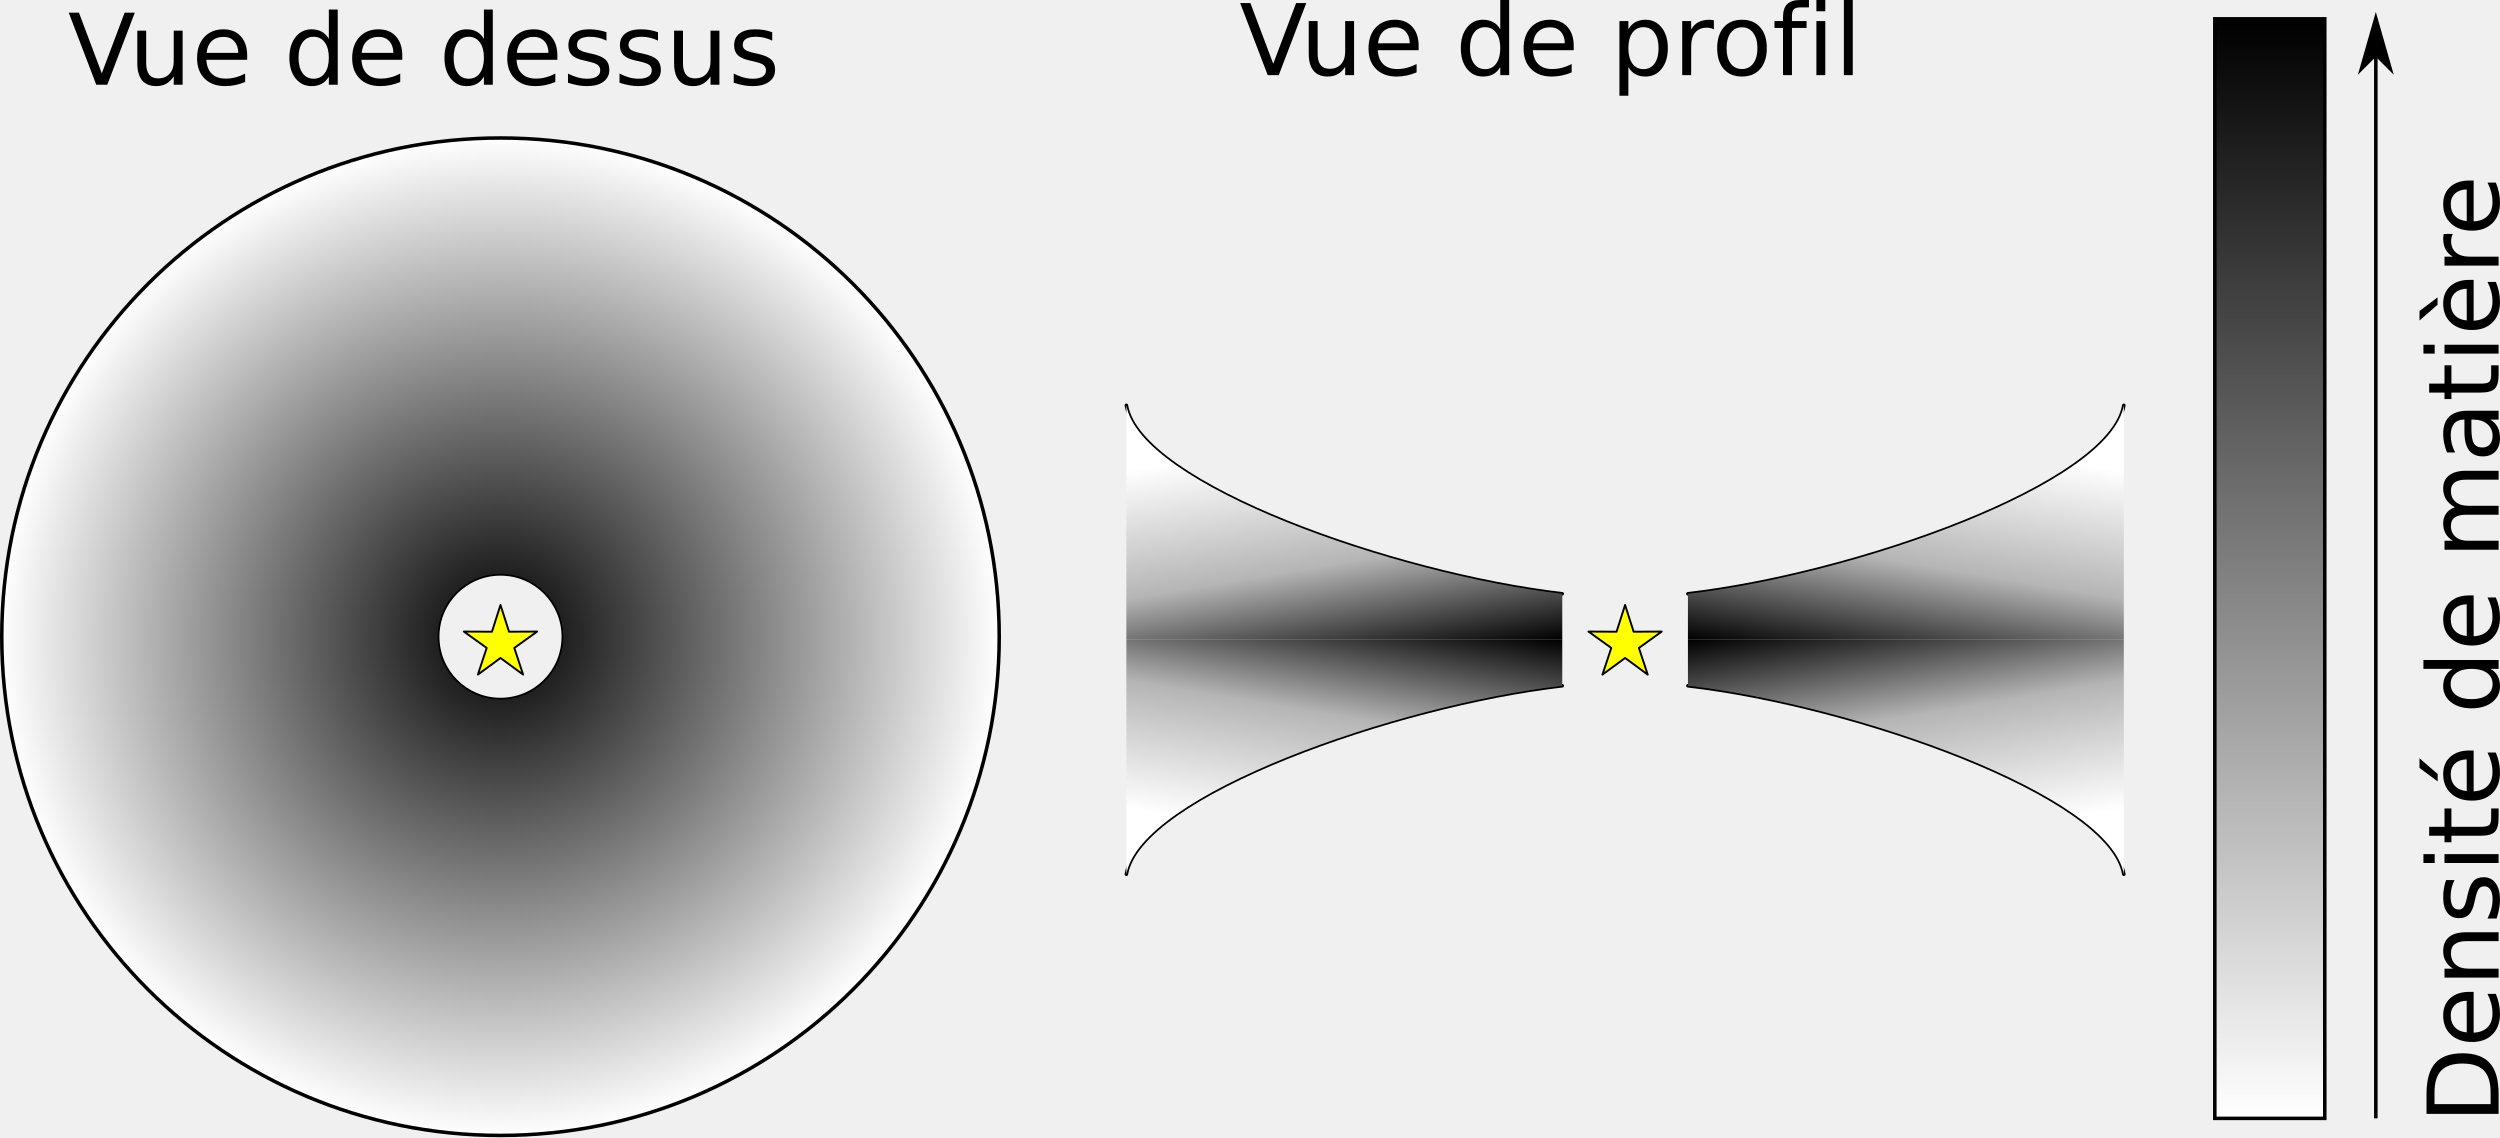
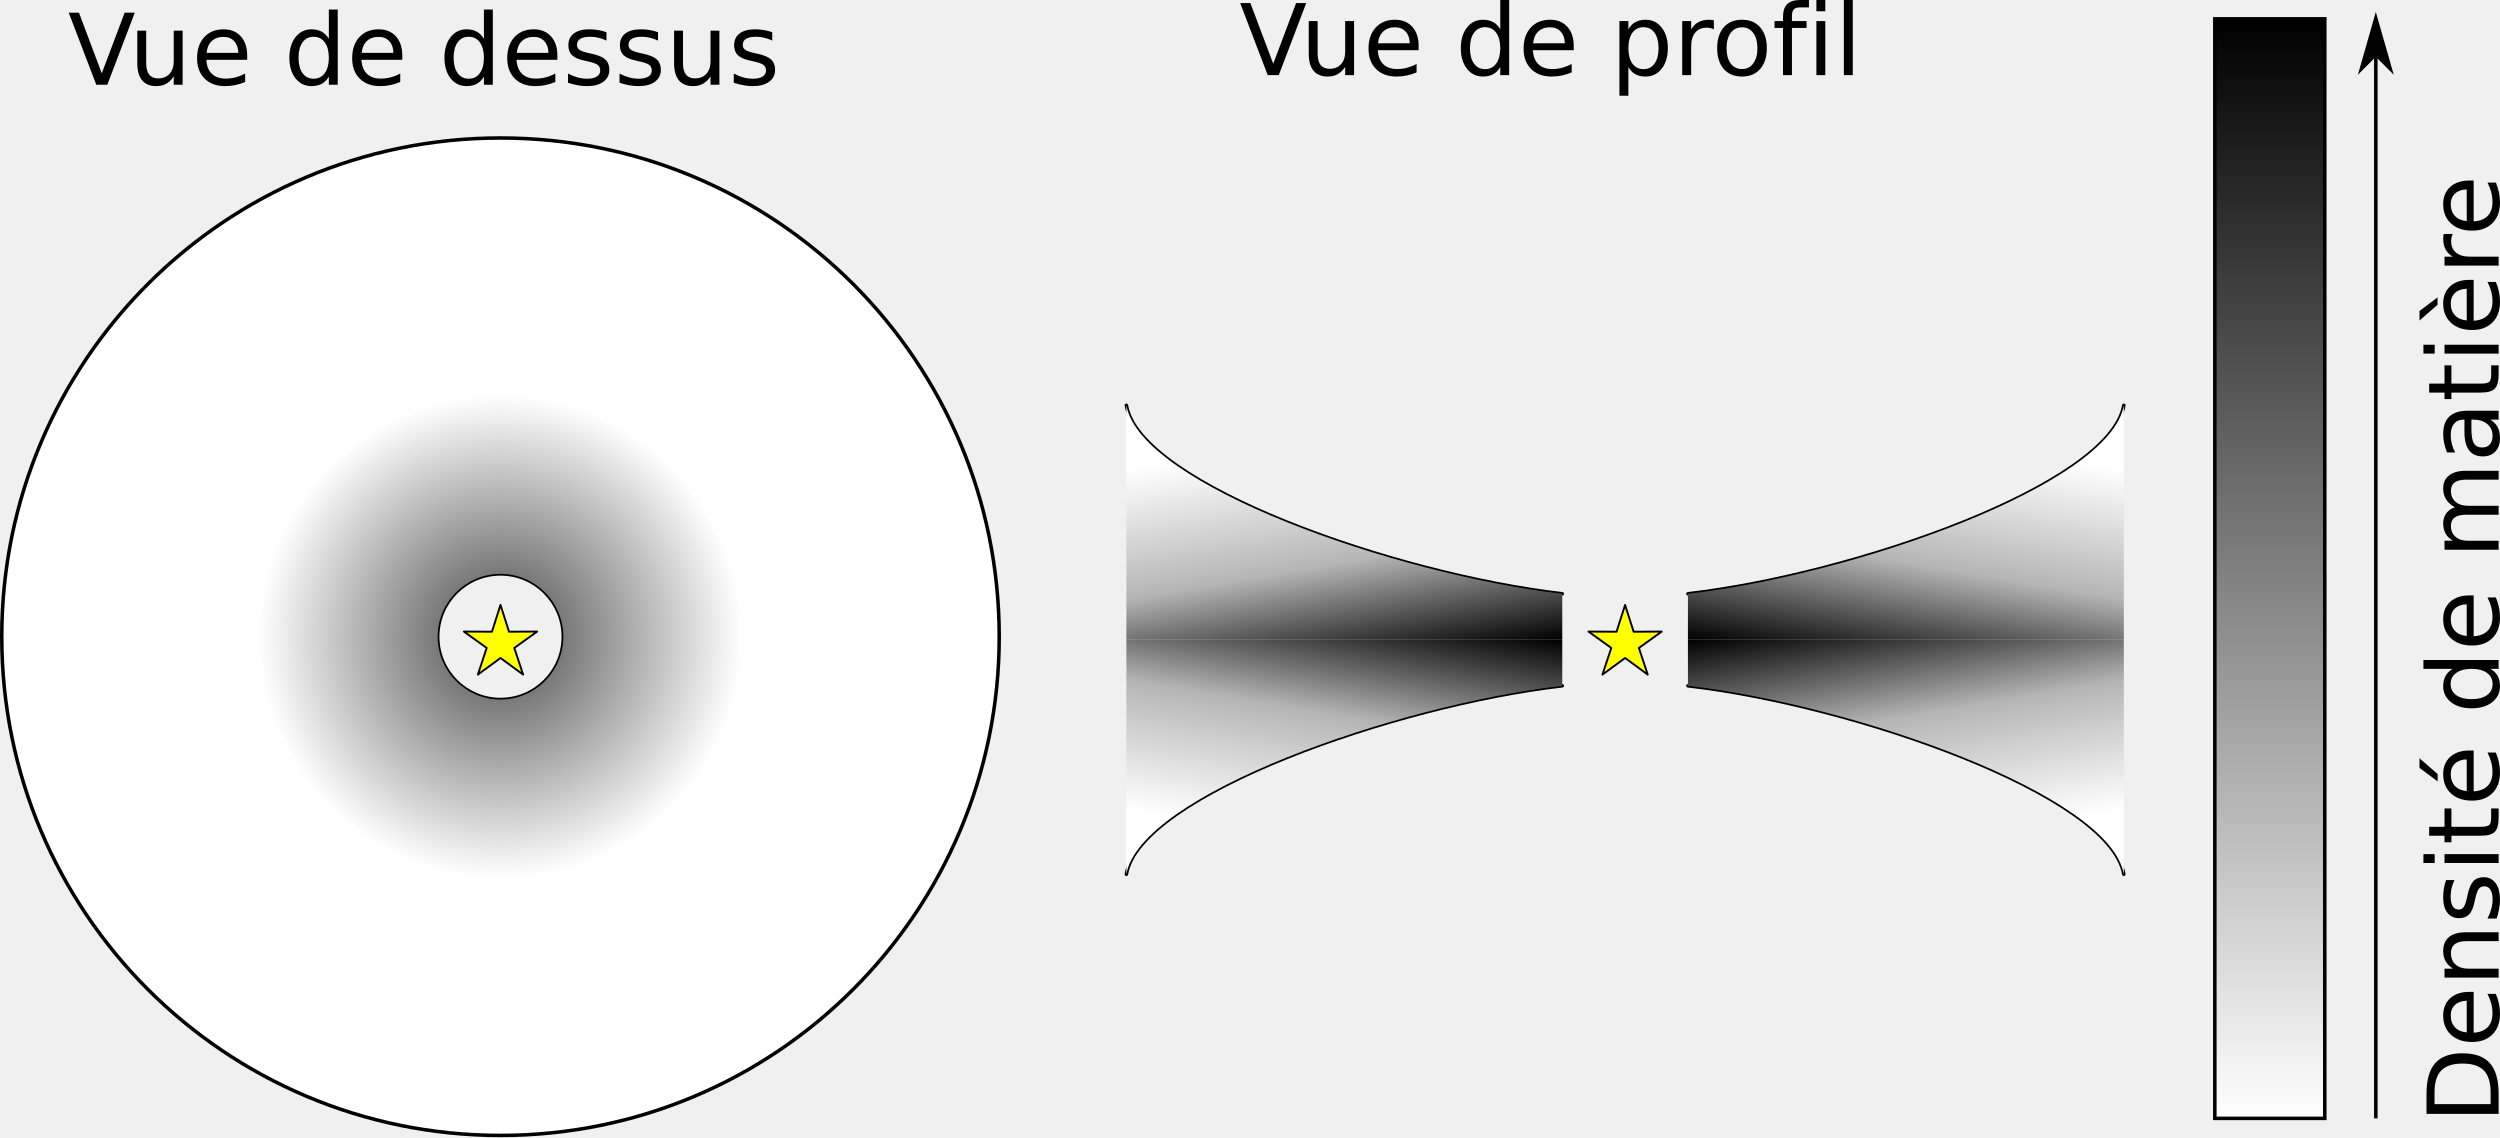
<svg xmlns="http://www.w3.org/2000/svg" xmlns:xlink="http://www.w3.org/1999/xlink" width="707.665" height="321.904" id="svg2" version="1.1">
  <defs id="defs4">
+     <linearGradient id="linearGradient4054">
+       <stop style="stop-color:#000000;stop-opacity:1;" offset="0" id="stop4056" />
+       <stop style="stop-color:#000000;stop-opacity:0;" offset="1" id="stop4058" />
+     </linearGradient>
+     <linearGradient id="linearGradient4031">
+       <stop style="stop-color:#000000;stop-opacity:0.252;" offset="0" id="stop4033" />
+       <stop style="stop-color:#000000;stop-opacity:0;" offset="1" id="stop4035" />
+     </linearGradient>
+     <linearGradient id="linearGradient3983">
+       <stop id="stop3985" offset="0" style="stop-color:#424242;stop-opacity:1;" />
+       <stop style="stop-color:#b5b5b5;stop-opacity:1;" offset="0.389" id="stop3987" />
+       <stop id="stop3991" offset="0.808" style="stop-color:#ffffff;stop-opacity:1;" />
+       <stop id="stop3989" offset="1" style="stop-color:#ffffff;stop-opacity:1;" />
+     </linearGradient>
+     <linearGradient id="linearGradient3975">
+       <stop id="stop3977" offset="0" style="stop-color:#4a4a4a;stop-opacity:1;" />
+       <stop style="stop-color:#ffffff;stop-opacity:1;" offset="1" id="stop3979" />
+       <stop id="stop3981" offset="1" style="stop-color:#ffffff;stop-opacity:1" />
+     </linearGradient>
    <linearGradient id="linearGradient5804">
      <stop style="stop-color:#000000;stop-opacity:1;" offset="0" id="stop5806" />
      <stop id="stop5808" offset="0.47" style="stop-color:#b5b5b5;stop-opacity:1;" />
      <stop style="stop-color:#ffffff;stop-opacity:1;" offset="1" id="stop5810" />
    </linearGradient>
    <marker orient="auto" refY="0" refX="0" id="Arrow1Lend" style="overflow:visible">
      <path id="path3891" d="M 0,0 5,-5 -12.5,0 5,5 0,0 z" style="fill-rule:evenodd;stroke:#000000;stroke-width:1pt;marker-start:none" transform="matrix(-0.8,0,0,-0.8,-10,0)" />
    </marker>
    <linearGradient id="linearGradient3875">
      <stop style="stop-color:#000000;stop-opacity:1;" offset="0" id="stop3877" />
      <stop style="stop-color:#ffffff;stop-opacity:1;" offset="1" id="stop3879" />
    </linearGradient>
    <linearGradient id="linearGradient3778">
-       <stop style="stop-color:#000000;stop-opacity:1;" offset="0" id="stop3780" />
-       <stop style="stop-color:#ffffff;stop-opacity:1;" offset="1" id="stop3782" />
+       <stop style="stop-color:#4a4a4a;stop-opacity:1;" offset="0" id="stop3780" />
+       <stop id="stop3962" offset="0.482" style="stop-color:#ffffff;stop-opacity:1;" />
+       <stop style="stop-color:#ffffff;stop-opacity:1" offset="1" id="stop3782" />
    </linearGradient>
    <radialGradient xlink:href="#linearGradient3778" id="radialGradient3784" cx="72.254" cy="316.487" fx="72.254" fy="316.487" r="141.672" gradientTransform="translate(0,3.3509064e-6)" gradientUnits="userSpaceOnUse" />
    <linearGradient xlink:href="#linearGradient3875" id="linearGradient4345" gradientUnits="userSpaceOnUse" gradientTransform="translate(-69.41879,132.0387)" x1="642.501" y1="9.546" x2="642.501" y2="320.792" />
    <linearGradient xlink:href="#linearGradient5804" id="linearGradient5812" gradientUnits="userSpaceOnUse" x1="372.804" y1="317.357" x2="361.562" y2="250.575" />
+     <linearGradient xlink:href="#linearGradient5804" id="linearGradient3152" gradientUnits="userSpaceOnUse" x1="372.804" y1="317.357" x2="361.562" y2="250.575" gradientTransform="matrix(-3.915896,0,0,2.132899,1952.139,-873.5733)" />
+     <linearGradient xlink:href="#linearGradient5804" id="linearGradient3156" gradientUnits="userSpaceOnUse" gradientTransform="matrix(-3.915896,0,0,-2.132899,1952.126,480.2086)" x1="372.804" y1="317.357" x2="361.562" y2="250.575" />
+     <linearGradient xlink:href="#linearGradient5804" id="linearGradient3179" gradientUnits="userSpaceOnUse" gradientTransform="matrix(1.590187,0,0,-2.132899,-266.1434,480.2086)" x1="372.801" y1="317.357" x2="370.626" y2="265.689" />
+     <linearGradient xlink:href="#linearGradient5804" id="linearGradient3182" gradientUnits="userSpaceOnUse" gradientTransform="matrix(1.590187,0,0,2.132899,-266.1489,-873.5733)" x1="372.804" y1="317.357" x2="367.366" y2="275.592" />
+     <linearGradient xlink:href="#linearGradient3983" id="linearGradient3960" gradientUnits="userSpaceOnUse" gradientTransform="translate(131.6525,-735.8013)" x1="0.5" y1="168.281" x2="4.665" y2="21.736" spreadMethod="reflect" />
+     <radialGradient xlink:href="#linearGradient3975" id="radialGradient3973" cx="410.276" cy="-206.533" fx="410.276" fy="-206.533" r="565.149" gradientTransform="matrix(1.212772,0,0,0.3553062,-87.29535,-133.1506)" gradientUnits="userSpaceOnUse" spreadMethod="reflect" />
+     <linearGradient xlink:href="#linearGradient3778" id="linearGradient4017" x1="409.478" y1="-192.18" x2="409.478" y2="-355.483" gradientUnits="userSpaceOnUse" spreadMethod="reflect" />
+     <linearGradient xlink:href="#linearGradient4031" id="linearGradient4037" x1="1159.846" y1="-269.263" x2="1462.62" y2="-269.263" gradientUnits="userSpaceOnUse" gradientTransform="translate(-3.299092,225.991)" />
+     <linearGradient xlink:href="#linearGradient4031" id="linearGradient4041" gradientUnits="userSpaceOnUse" x1="1159.846" y1="-269.263" x2="1159.846" y2="-338.786" />
+     <linearGradient xlink:href="#linearGradient4031" id="linearGradient4045" gradientUnits="userSpaceOnUse" x1="1159.846" y1="-269.263" x2="1159.846" y2="-408.171" spreadMethod="reflect" gradientTransform="translate(-3.299139,225.991)" />
+     <linearGradient xlink:href="#linearGradient3983" id="linearGradient4060" x1="-1.286" y1="545.883" x2="-0.909" y2="406.366" gradientUnits="userSpaceOnUse" spreadMethod="reflect" />
+     <linearGradient xlink:href="#linearGradient3983" id="linearGradient4084" x1="-1.286" y1="276.7" x2="-0.909" y2="127.333" gradientUnits="userSpaceOnUse" spreadMethod="reflect" />
  </defs>
  <g id="layer1" transform="translate(69.41879,-136.2559)">
    <path d="m 90.039,316.487 c 0,9.823 -7.963,17.785 -17.785,17.785 -9.823,0 -17.785,-7.963 -17.785,-17.785 0,-9.823 7.963,-17.785 17.785,-17.785 9.823,0 17.785,7.963 17.785,17.785 z" id="path2987" style="fill:none;stroke:#000000;stroke-width:1;stroke-linecap:round;stroke-linejoin:round;stroke-miterlimit:4;stroke-opacity:1;stroke-dasharray:none;stroke-dashoffset:0" />
    <path style="fill:#ffff00;stroke:#000000;stroke-width:1;stroke-linecap:round;stroke-linejoin:round;stroke-miterlimit:4;stroke-opacity:1;stroke-dasharray:none;stroke-dashoffset:0" id="path2989" d="m 285.68,302.037 4.434,13.906 14.595,-0.08 -11.855,8.514 4.586,13.856 -11.761,-8.644 -11.761,8.644 4.586,-13.856 -11.855,-8.514 14.595,0.08 z" transform="matrix(0.5446479,0,0,0.5446479,-83.34117,142.9967)" />
    <path transform="matrix(0.5446479,0,0,0.5446479,234.995,142.9967)" d="m 285.68,302.037 4.434,13.906 14.595,-0.08 -11.855,8.514 4.586,13.856 -11.761,-8.644 -11.761,8.644 4.586,-13.856 -11.855,-8.514 14.595,0.08 z" id="path3001" style="fill:#ffff00;stroke:#000000;stroke-width:1;stroke-linecap:round;stroke-linejoin:round;stroke-miterlimit:4;stroke-opacity:1;stroke-dasharray:none;stroke-dashoffset:0" />
    <path id="path3005" style="fill:url(#radialGradient3784);fill-opacity:1;fill-rule:evenodd;stroke:none" d="m 90.039,316.487 c 0,9.823 -7.963,17.785 -17.785,17.785 -9.823,0 -17.785,-7.963 -17.785,-17.785 0,-9.823 7.963,-17.785 17.785,-17.785 9.823,0 17.785,7.963 17.785,17.785 z m 123.387,0 c 0,77.967 -63.205,141.172 -141.172,141.172 -77.967,0 -141.172,-63.205 -141.172,-141.172 0,-77.967 63.205,-141.172 141.172,-141.172 77.967,0 141.172,63.205 141.172,141.172 z" />
    <path id="path2998" style="fill:none;stroke:#000000;stroke-width:1;stroke-linecap:round;stroke-linejoin:round;stroke-miterlimit:4;stroke-opacity:1;stroke-dasharray:none;stroke-dashoffset:0" d="m 372.804,330.373 c -47.2,5.434 -119.514,30.832 -123.387,53.356 M 372.804,304.342 C 325.604,298.908 253.29,273.51 249.417,250.985 m 158.958,79.388 c 47.2,5.434 119.514,30.832 123.387,53.356 M 408.375,304.342 c 47.2,-5.434 119.514,-30.832 123.387,-53.356" />
    <path style="fill:none;stroke:#000000;stroke-width:1;stroke-linecap:round;stroke-linejoin:round;stroke-miterlimit:4;stroke-opacity:1;stroke-dasharray:none;stroke-dashoffset:0" id="path2985" d="m 213.426,316.487 c 0,77.967 -63.205,141.172 -141.172,141.172 -77.967,0 -141.172,-63.205 -141.172,-141.172 0,-77.967 63.205,-141.172 141.172,-141.172 77.967,0 141.172,63.205 141.172,141.172 z" />
    <text xml:space="preserve" style="font-size:28px;font-style:normal;font-variant:normal;font-weight:normal;font-stretch:normal;text-align:center;line-height:125%;letter-spacing:0px;word-spacing:0px;writing-mode:lr-tb;text-anchor:middle;fill:#000000;fill-opacity:1;stroke:none;font-family:DejaVu Sans;-inkscape-font-specification:DejaVu Sans" x="72.835" y="160.243" id="text3806">
      <tspan id="tspan3808" x="72.835" y="160.243">Vue de dessus</tspan>
    </text>
    <text xml:space="preserve" style="font-size:28px;font-style:normal;font-variant:normal;font-weight:normal;font-stretch:normal;text-align:center;line-height:125%;letter-spacing:0px;word-spacing:0px;writing-mode:lr-tb;text-anchor:middle;fill:#000000;fill-opacity:1;stroke:none;font-family:DejaVu Sans;-inkscape-font-specification:DejaVu Sans" x="391.786" y="157.529" id="text3810">
      <tspan id="tspan3812" x="391.786" y="157.529">Vue de profil</tspan>
    </text>
    <rect style="fill:url(#linearGradient4345);fill-opacity:1;fill-rule:evenodd;stroke:#000000" id="rect3873" width="31.125" height="311.246" x="557.52" y="141.585" rx="0" ry="0" />
    <path style="fill:none;stroke:#000000;marker-end:url(#Arrow1Lend)" d="m 603.095,452.831 0,-311.246" id="path3883" />
    <text xml:space="preserve" style="font-size:28px;font-style:normal;font-variant:normal;font-weight:normal;font-stretch:normal;text-align:center;line-height:125%;letter-spacing:0px;word-spacing:0px;writing-mode:lr-tb;text-anchor:middle;fill:#000000;fill-opacity:1;stroke:none;font-family:DejaVu Sans;-inkscape-font-specification:DejaVu Sans" x="-297.837" y="637.85" id="text4329" transform="matrix(0,-1,1,0,0,0)">
      <tspan id="tspan4331" x="-297.837" y="637.85">Densité de matière</tspan>
    </text>
    <path style="fill:url(#linearGradient5812);fill-opacity:1;stroke:none" d="M 372.804,304.342 C 325.604,298.908 253.29,273.51 249.417,250.985 l 0,66.372 123.387,0 z" id="path3824" />
    <use x="0" y="0" xlink:href="#path3824" id="use3828" transform="matrix(1,0,0,-1,0,634.7145)" width="707.665" height="321.904" />
    <use height="321.904" width="707.665" transform="matrix(-1,0,0,-1,781.1796,634.7145)" id="use3830" xlink:href="#path3824" y="0" x="0" />
    <use x="0" y="0" xlink:href="#path3824" id="use3832" transform="matrix(-1,0,0,1,781.1796,0)" width="707.665" height="321.904" />
+     <path id="path3937" style="fill:url(#linearGradient4017);fill-opacity:1.0;stroke:none" d="m 326.685,-186.199 c 0,-3.21 37.205,-5.812 83.1,-5.812 45.895,0 83.1,2.602 82.793,5.812 178.647,0.611 341.981,40.821 482.848,129.033 0,-10.881 -253.026,-19.701 -565.149,-19.701 -312.123,0 -556.058,10.21 -565.149,19.701 140.867,-88.212 302.604,-128.422 481.558,-129.033 z m 83.1,-26.779 c 45.895,0 83.1,2.602 82.793,5.812 178.647,-0.611 340.384,-40.821 482.049,-129.033 0.799,-10.881 -252.227,-19.701 -564.35,-19.701 -312.123,0 -565.149,8.821 -565.149,19.701 140.867,88.212 302.604,128.422 481.558,129.033 0,-3.21 37.205,-5.812 83.1,-5.812 z" />
+     <path transform="matrix(1.756823,0,0,1,-153.2752,-742.5649)" d="m 642.467,406.366 a 321.688,19.702 0 1 1 -643.376,0" id="path3929" style="fill:none;stroke:#000000;stroke-width:0.754;stroke-linecap:round;stroke-linejoin:round;stroke-miterlimit:4;stroke-opacity:1;stroke-dasharray:2.263, 2.263;stroke-dashoffset:0" />
+     <path id="use3148" d="m 492.276,-207.073 c 231.898,-0.712 379.735,-64.417 483.17,-131.174 l 0,141.565 -483.17,0 z" style="fill:url(#linearGradient3152);fill-opacity:1;stroke:none" />
+     <path style="fill:url(#linearGradient3156);fill-opacity:1;stroke:none" d="m 492.263,-186.292 c 231.898,0.712 379.735,64.417 483.17,131.174 l 0,-141.565 -483.17,0 z" id="path3154" />
+     <path id="path3184" d="m 132.153,-715.614 0,279.062 c 0,7.339 129.186,13.735 299.903,17.125 l -13.997,-278.125 -21.688,-1.375 c -158.706,-3.489 -264.219,-9.664 -264.219,-16.688 z" style="fill:url(#linearGradient3960);fill-opacity:1;stroke:none" />
+     <path id="path3759" style="fill:none;stroke:#000000;stroke-width:1;stroke-linecap:round;stroke-linejoin:round;stroke-miterlimit:4;stroke-opacity:1;stroke-dasharray:none;stroke-dashoffset:0" d="m 492.27,-186.199 c 178.954,0.611 342.288,40.821 483.155,129.033 m -483.155,-150 c 178.954,-0.611 342.288,-40.821 483.155,-129.033" />
+     <path transform="matrix(1.756823,0,0,1,-153.2751,-463.5319)" d="m 320.779,386.665 a 321.688,19.702 0 0 1 321.688,19.701" id="path3768" style="fill:none;stroke:#000000;stroke-width:0.754;stroke-linecap:round;stroke-linejoin:round;stroke-miterlimit:4;stroke-opacity:1;stroke-dasharray:none;stroke-dashoffset:0" />
+     <path id="path3833" style="fill:#ffffff;stroke:none" d="m 492.885,-186.199 c 0,-3.21 -37.205,-5.812 -83.1,-5.812 -45.895,0 -83.1,2.602 -83.1,5.812 l 0,-20.967 c 0,-3.21 37.205,-5.812 83.1,-5.812 45.895,0 83.1,2.602 83.1,5.812 z" />
+     <path transform="matrix(0.2564143,0,0,1,327.5326,-613.532)" d="m -3.305,406.366 a 324.084,5.812 0 0 1 648.168,0" id="path3770" style="fill:none;stroke:#000000;stroke-width:1.975;stroke-linecap:round;stroke-linejoin:round;stroke-miterlimit:4;stroke-opacity:1;stroke-dasharray:none;stroke-dashoffset:0" />
+     <path id="path3966" transform="matrix(0.2564143,0,0,1,327.5326,-592.5649)" style="fill:#000000;stroke:#000000;stroke-width:1.975;stroke-linecap:round;stroke-linejoin:round;stroke-miterlimit:4;stroke-opacity:1;stroke-dashoffset:0" d="m 644.863,406.366 c 0,-3.21 -145.097,-5.812 -324.084,-5.812 -178.987,0 -324.084,2.602 -324.084,5.812 l 3.9e-5,-20.967 c 8.3e-6,-3.21 145.097,-5.812 324.084,-5.812 178.987,0 324.084,2.602 324.084,5.812 z" />
+     <path style="fill:none;stroke:#000000;stroke-width:1.975;stroke-linecap:round;stroke-linejoin:round;stroke-miterlimit:4;stroke-opacity:1;stroke-dasharray:none;stroke-dashoffset:0" id="path3772" d="m -3.305,406.366 a 324.084,5.812 0 0 1 648.168,0" transform="matrix(0.2564143,0,0,1,327.5326,-592.5649)" />
+     <path style="fill:#ffff00;stroke:#000000;stroke-width:1.969;stroke-linecap:round;stroke-linejoin:round;stroke-miterlimit:4;stroke-opacity:1;stroke-dasharray:none;stroke-dashoffset:0" id="path3755" d="m 248.571,126.637 21.351,63.481 66.972,0.69 -53.776,39.923 20.04,63.907 -54.587,-38.807 -54.587,38.807 20.04,-63.907 -53.776,-39.923 66.972,-0.69 z" transform="matrix(0.5077506,0,0,0.5077506,283.2654,-303.6334)" />
+     <path id="path6822" style="fill:none;stroke:#000000;stroke-width:1;stroke-miterlimit:4;stroke-dasharray:8, 2, 1, 2;stroke-dashoffset:0" d="m 975.551,-196.682 -483.275,0 m -361.229,17.597 195.643,-17.596" />
+     <path id="path4070" transform="matrix(1.756823,0,0,1,-153.2751,-463.5319)" style="fill:url(#linearGradient4084);stroke:none;stroke-width:0.754;stroke-linecap:round;stroke-linejoin:round;stroke-miterlimit:4;stroke-opacity:1;stroke-dasharray:2.263, 2.263;stroke-dashoffset:0;fill-opacity:1" d="m -0.909,406.366 c 4.76e-6,10.881 144.025,19.701 321.688,19.701 l -10e-6,-279.033 c -177.663,0 -321.688,-8.821 -321.688,-19.701 z" />
+     <path style="fill:none;stroke:#000000;stroke-width:0.754;stroke-linecap:round;stroke-linejoin:round;stroke-miterlimit:4;stroke-opacity:1;stroke-dasharray:none;stroke-dashoffset:0" id="path3762" d="m 320.779,426.068 a 321.688,19.702 0 1 1 321.688,-19.701" transform="matrix(1.756823,0,0,1,-153.2752,-742.5649)" />
+     <path style="fill:none;stroke:#000000;stroke-width:0.754;stroke-linecap:round;stroke-linejoin:round;stroke-miterlimit:4;stroke-opacity:1;stroke-dasharray:2.263, 2.263;stroke-dashoffset:0" id="path3952" d="M 642.467,406.366 A 321.688,19.702 0 1 1 320.779,386.665" transform="matrix(1.756823,0,0,1,-153.2751,-463.5319)" />
+     <path d="m 328.282,-186.199 c -178.954,0.611 -342.288,40.821 -483.155,129.033 m 483.155,-150 c -178.954,-0.611 -342.288,-40.821 -483.155,-129.033" style="fill:none;stroke:#000000;stroke-width:1;stroke-linecap:round;stroke-linejoin:round;stroke-miterlimit:4;stroke-opacity:1;stroke-dasharray:3,3;stroke-dashoffset:0" id="path4062" />
+     <path d="m 644.863,406.366 c 0,-3.21 -145.097,-5.812 -324.084,-5.812 -178.987,0 -324.084,2.602 -324.084,5.812 l 3.9e-5,-20.967 c 8.3e-6,-3.21 145.097,-5.812 324.084,-5.812 178.987,0 324.084,2.602 324.084,5.812 z" style="fill:none;stroke:#000000;stroke-width:1.975;stroke-linecap:round;stroke-linejoin:round;stroke-miterlimit:4;stroke-opacity:1;stroke-dashoffset:0;stroke-dasharray:5.924,5.924" transform="matrix(0.2564143,0,0,1,327.5326,-592.5649)" id="path4064" />
+     <path transform="matrix(0.5077506,0,0,0.5077506,283.2654,-303.6334)" d="m 248.571,126.637 21.351,63.481 66.972,0.69 -53.776,39.923 20.04,63.907 -54.587,-38.807 -54.587,38.807 20.04,-63.907 -53.776,-39.923 66.972,-0.69 z" id="path4066" style="fill:none;stroke:#000000;stroke-width:1.969;stroke-linecap:round;stroke-linejoin:round;stroke-miterlimit:4;stroke-opacity:1;stroke-dasharray:5.908,5.908;stroke-dashoffset:0" />
  </g>
</svg>
